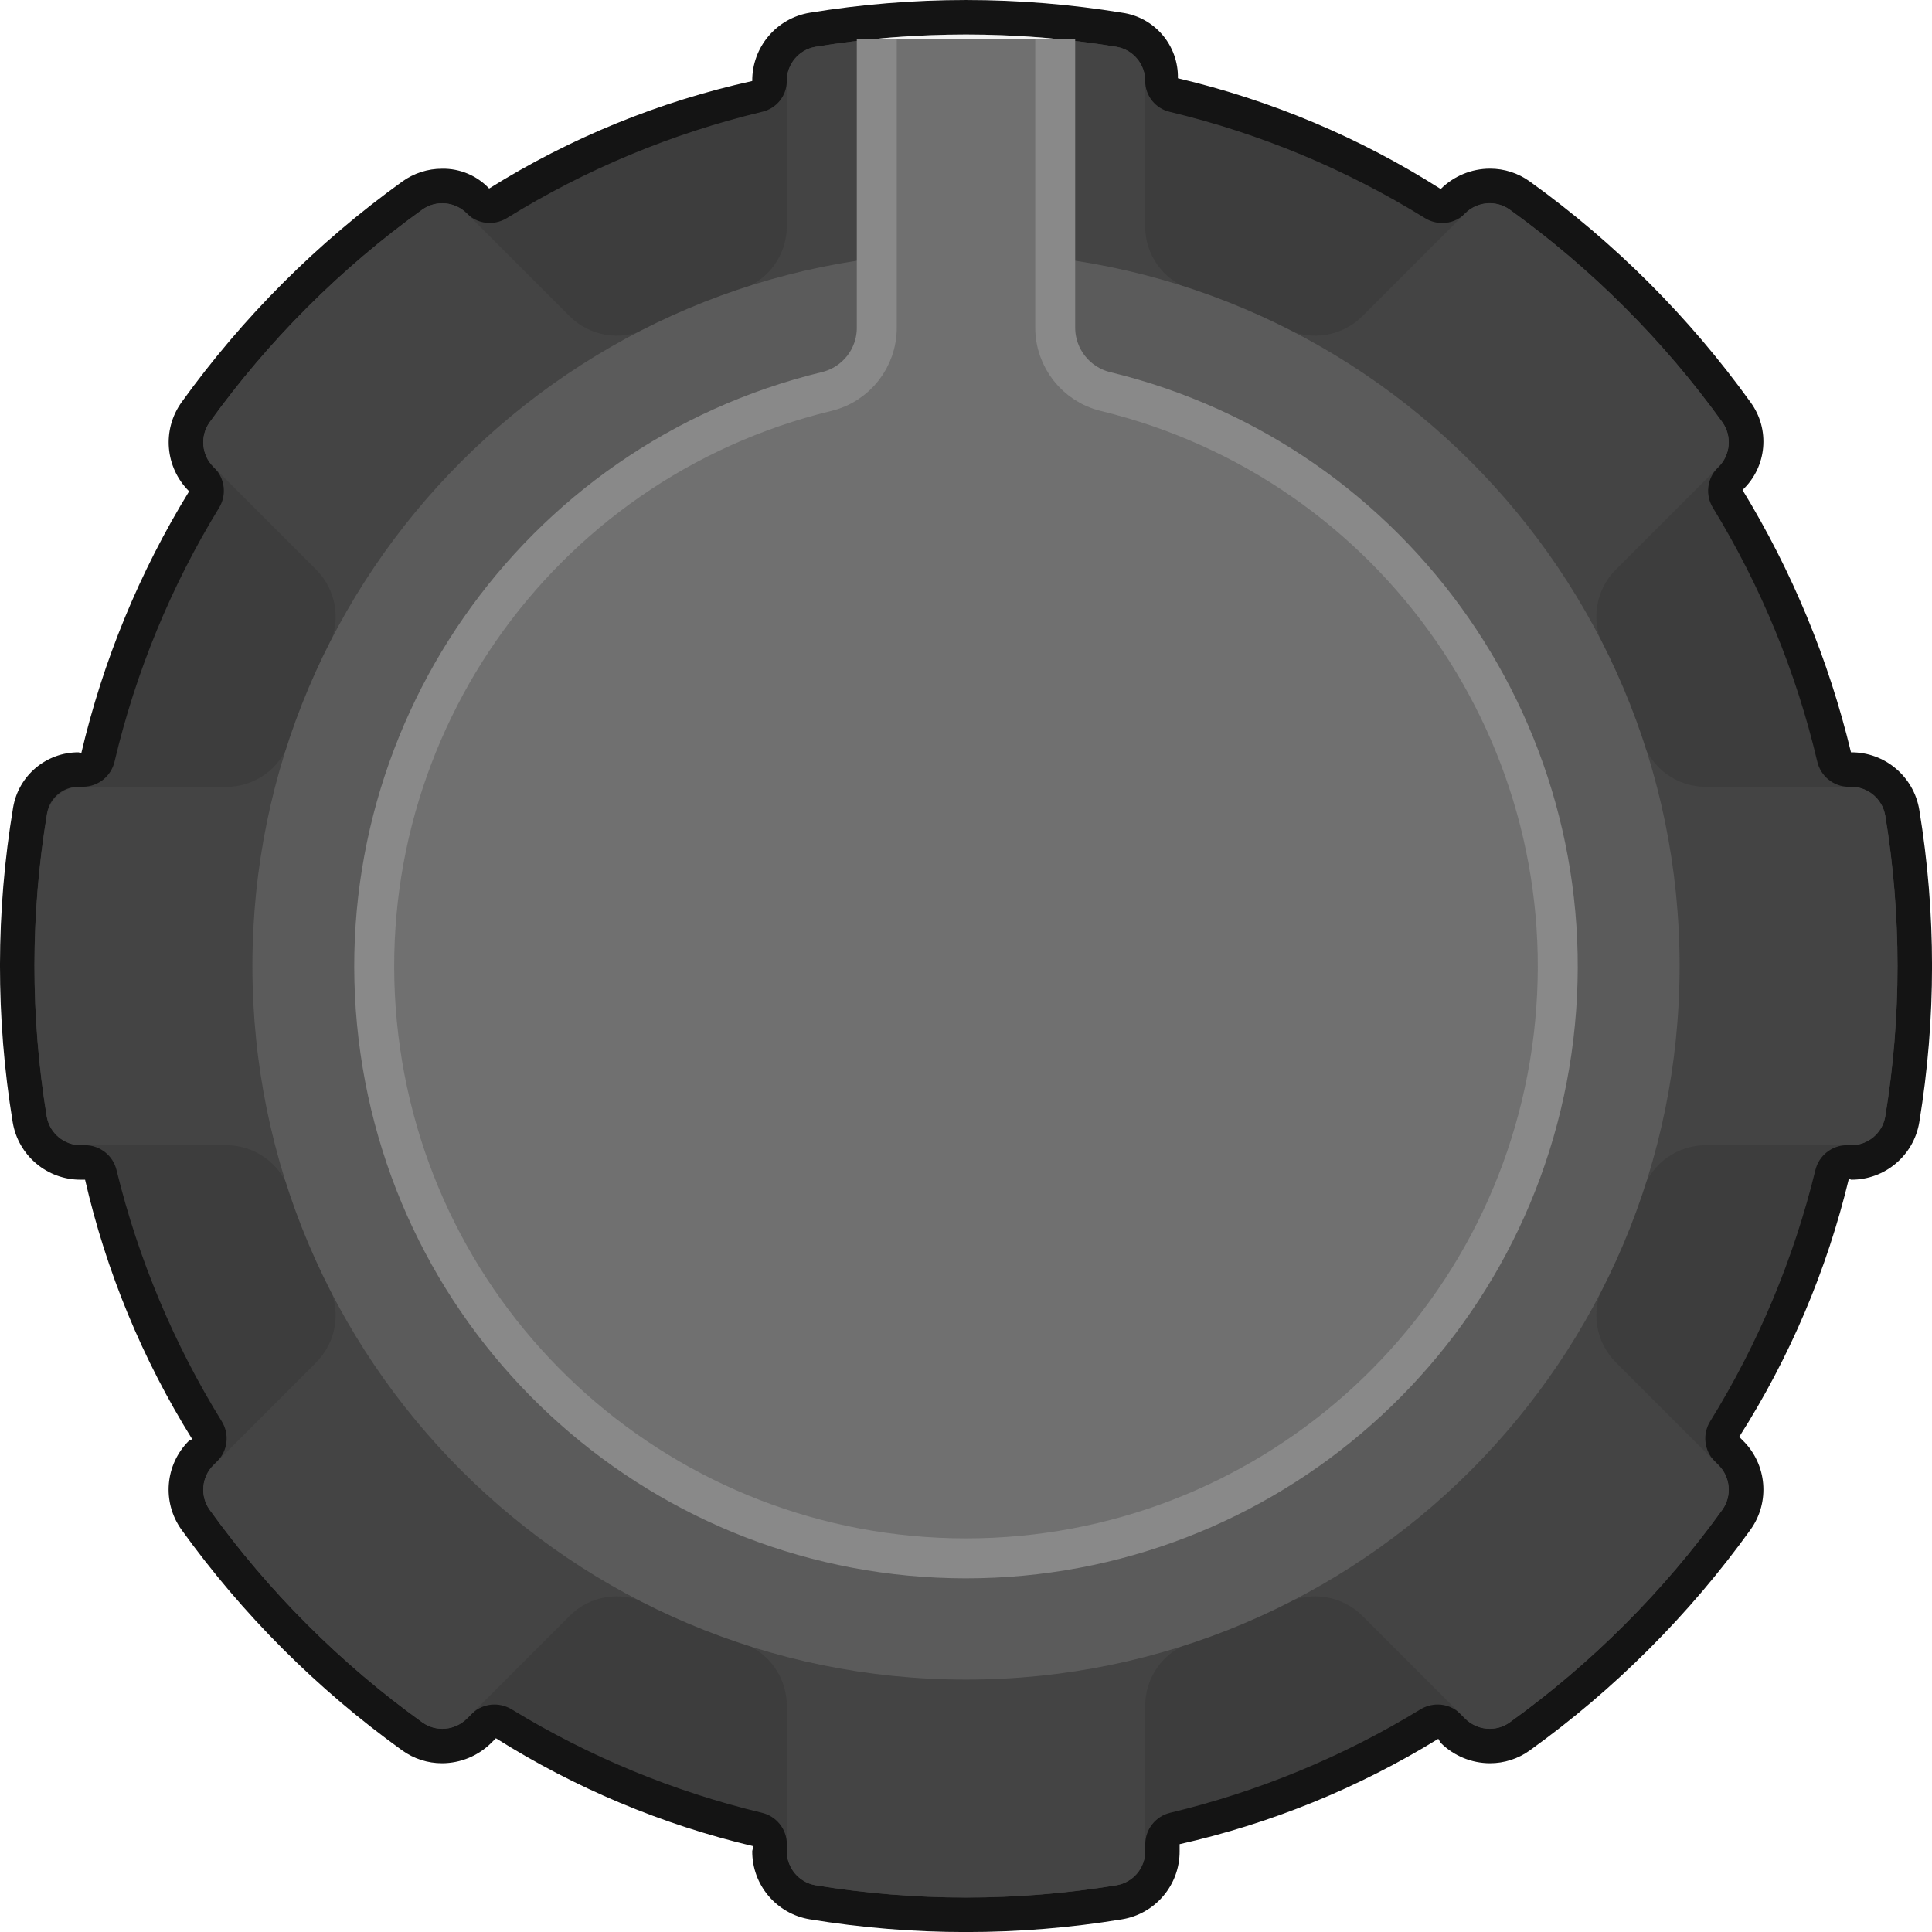
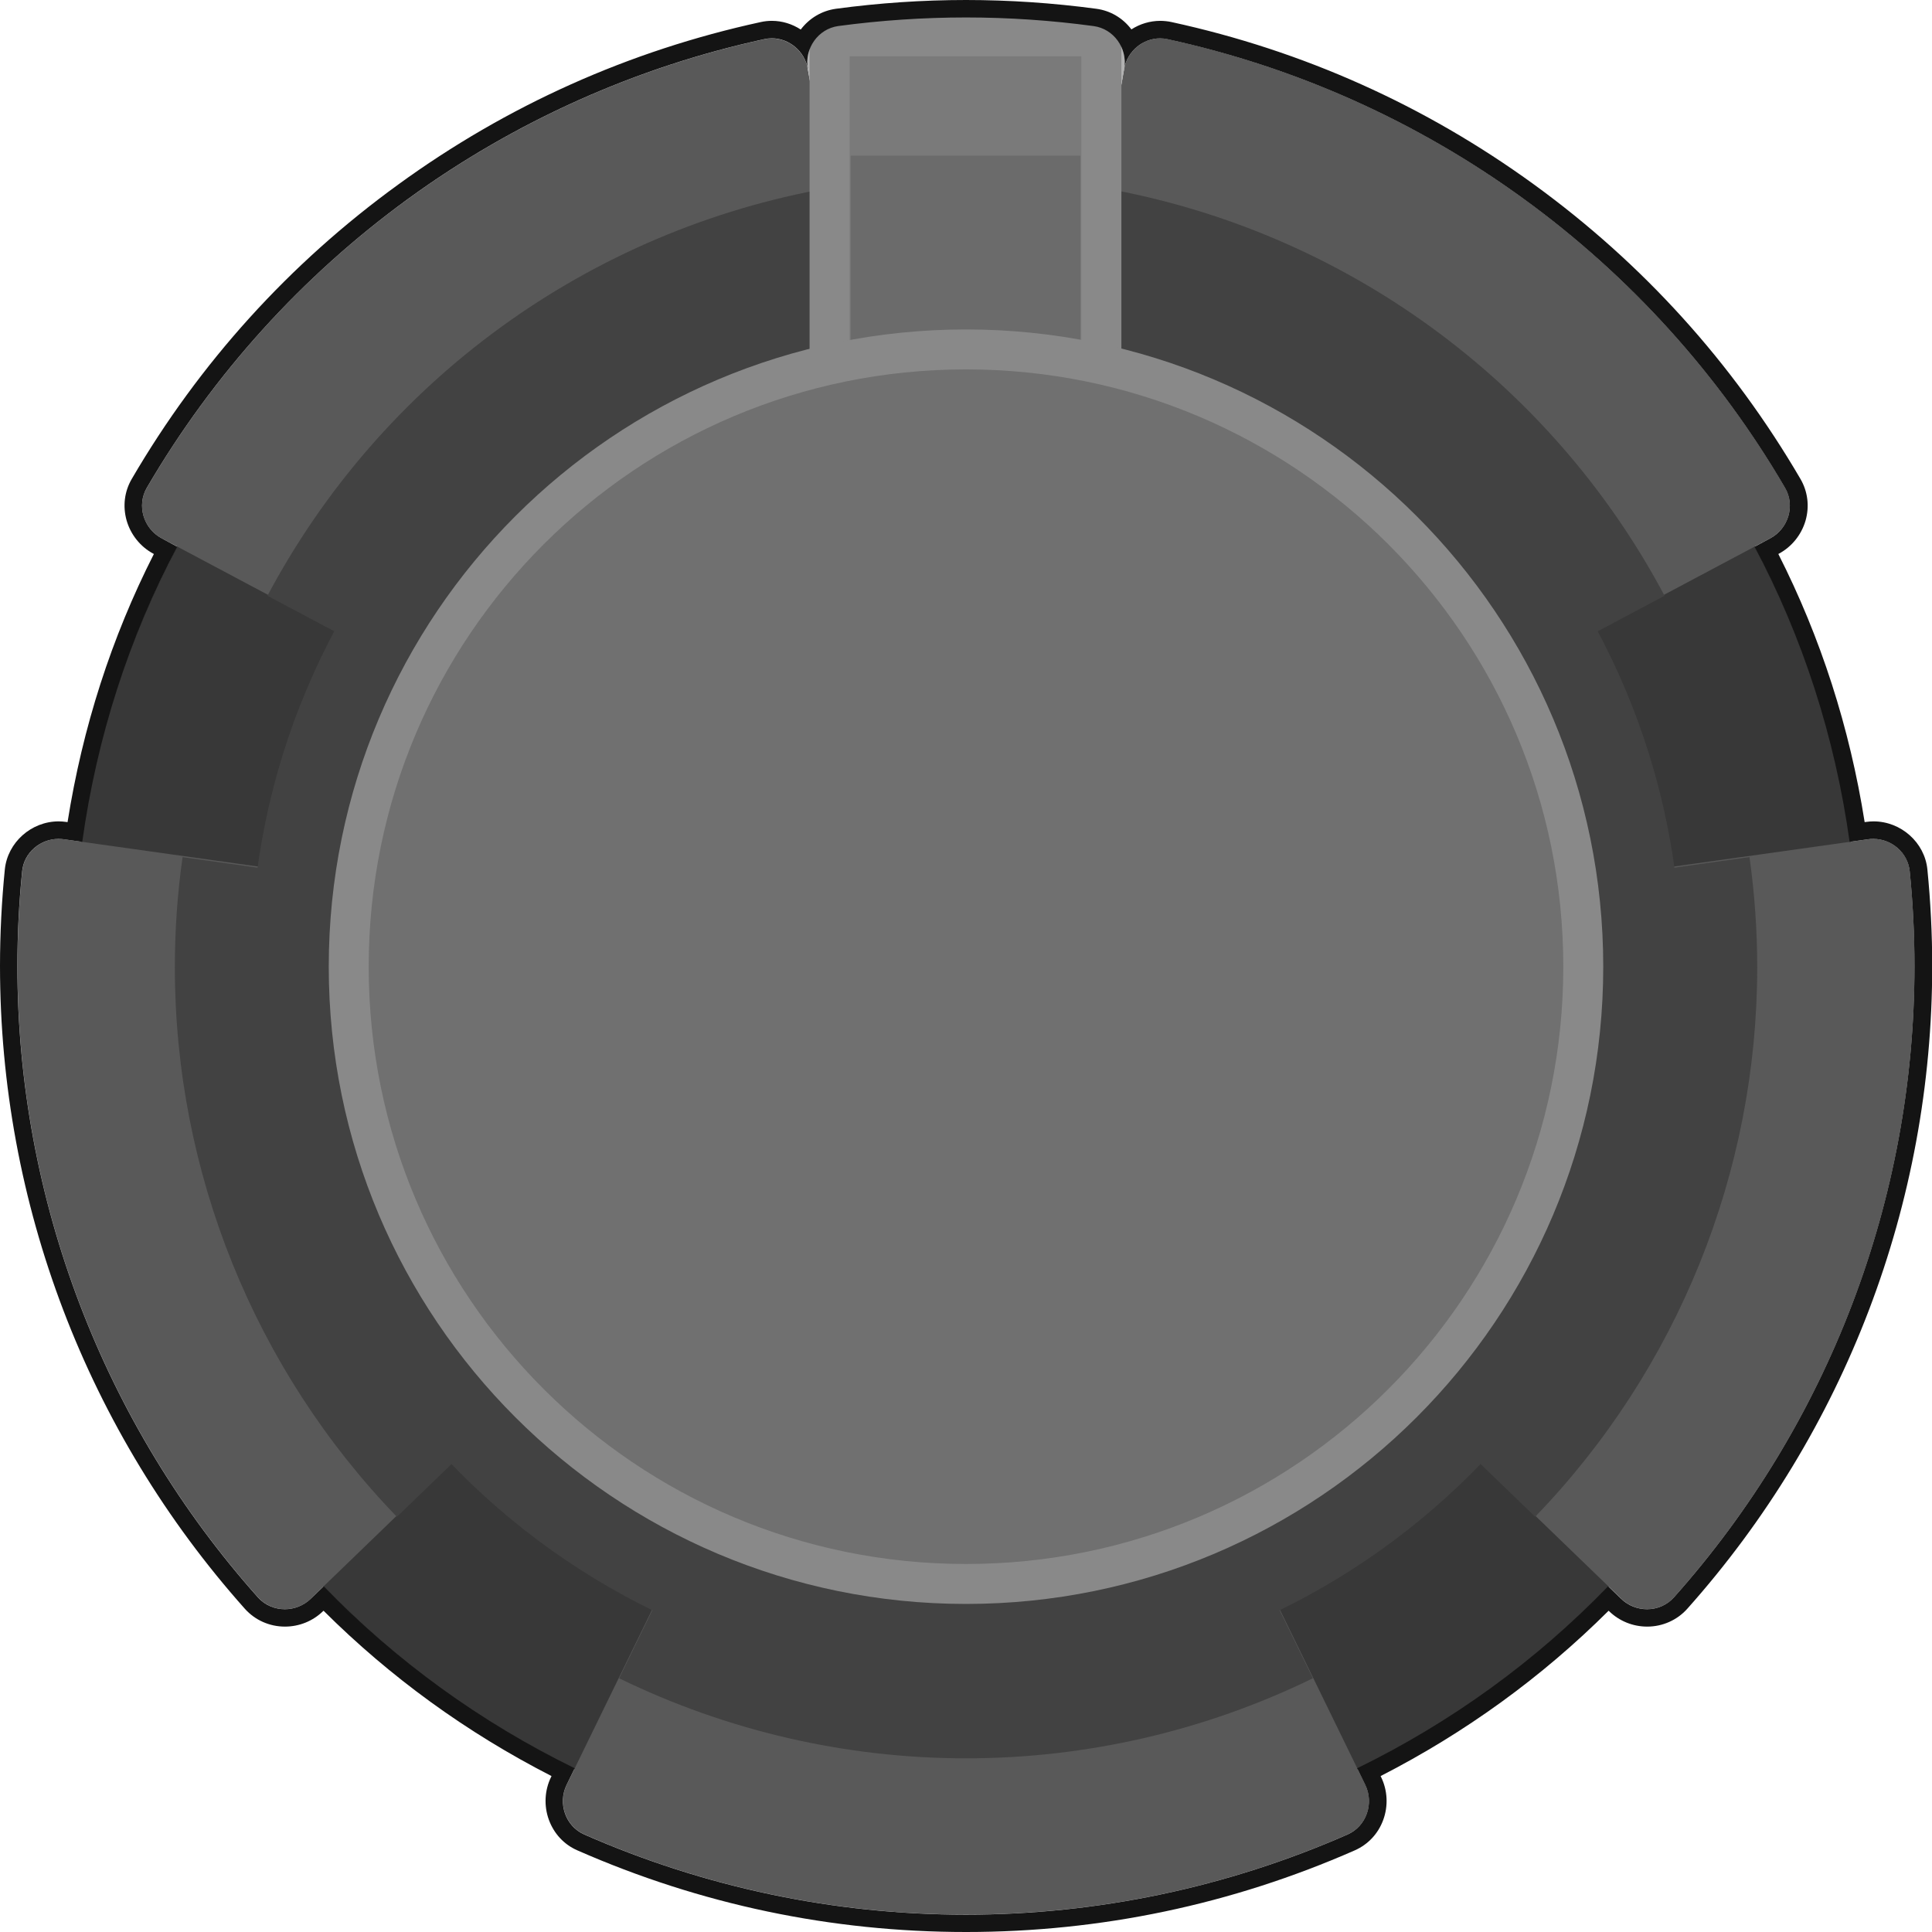
- <svg xmlns="http://www.w3.org/2000/svg" id="Layer_1" data-name="Layer 1" width="28" height="28" viewBox="0 0 28 28">
+ <svg xmlns="http://www.w3.org/2000/svg" version="1.0" id="Layer_1" x="0px" y="0px" viewBox="0 0 28 28" enable-background="new 0 0 28 28" xml:space="preserve">
  <g>
    <g>
-       <path d="M14,27.75a13.806,13.806,0,0,1-2.223-.181.747.747,0,0,1-.625-.744c0-.199-.072-.287-.174-.312a12.851,12.851,0,0,1-3.693-1.526.225.225,0,0,0-.121-.035.215.215,0,0,0-.153.063.839.839,0,0,1-.604.289.737.737,0,0,1-.433-.139A13.814,13.814,0,0,1,2.834,22.025a.758.758,0,0,1,.084-.97c.125-.126.137-.238.081-.329a12.804,12.804,0,0,1-1.552-3.705.224.224,0,0,0-.214-.175.766.766,0,0,1-.802-.623,13.734,13.734,0,0,1,.005-4.479.71.71,0,0,1,.705-.592c.166,0,.254-.072.278-.175A12.807,12.807,0,0,1,2.96,7.231a.219.219,0,0,0-.029-.274A.754.754,0,0,1,2.834,5.975a13.803,13.803,0,0,1,3.141-3.141.734.734,0,0,1,.432-.139.764.764,0,0,1,.537.223.217.217,0,0,0,.154.063.238.238,0,0,0,.123-.035A12.81,12.81,0,0,1,10.987,1.377a.211.211,0,0,0,.166-.203A.747.747,0,0,1,11.777.431a13.723,13.723,0,0,1,4.445,0,.747.747,0,0,1,.625.743.211.211,0,0,0,.166.203,12.818,12.818,0,0,1,3.767,1.568.235.235,0,0,0,.123.035.216.216,0,0,0,.154-.063.764.764,0,0,1,.536-.222.737.737,0,0,1,.432.139A13.8,13.8,0,0,1,25.166,5.975a.75.75,0,0,1-.082.968.224.224,0,0,0-.043.289,12.839,12.839,0,0,1,1.539,3.746.222.222,0,0,0,.214.175.758.758,0,0,1,.775.624,13.765,13.765,0,0,1,0,4.446.748.748,0,0,1-.744.624c-.159,0-.247.071-.271.174a12.838,12.838,0,0,1-1.553,3.707.221.221,0,0,0,.027.274.773.773,0,0,1,.138,1.022,13.795,13.795,0,0,1-3.141,3.142.74.74,0,0,1-.434.139.763.763,0,0,1-.535-.222c-.108-.108-.163-.131-.221-.131a.229.229,0,0,0-.122.035,12.848,12.848,0,0,1-3.693,1.526.222.222,0,0,0-.174.214.781.781,0,0,1-.625.842A13.794,13.794,0,0,1,14,27.75Z" transform="translate(-0.00002 0.00018)" style="fill: #3d3d3d" />
-       <path d="M14,.5a13.518,13.518,0,0,1,2.182.178.501.501,0,0,1,.415.497h0a.46.46,0,0,0,.358.446,12.599,12.599,0,0,1,3.694,1.538.483.483,0,0,0,.254.073.465.465,0,0,0,.33-.137.509.509,0,0,1,.359-.149.488.488,0,0,1,.286.092A13.577,13.577,0,0,1,24.963,6.121a.503.503,0,0,1-.057.646l-.014.014a.471.471,0,0,0-.065.581,12.592,12.592,0,0,1,1.51,3.673.471.471,0,0,0,.457.368h.031a.501.501,0,0,1,.497.415,13.471,13.471,0,0,1,0,4.364.501.501,0,0,1-.497.415h-.059a.471.471,0,0,0-.457.365,12.595,12.595,0,0,1-1.522,3.634.471.471,0,0,0,.064.583l.054.054a.503.503,0,0,1,.057.646,13.58,13.58,0,0,1-3.084,3.084.488.488,0,0,1-.286.092.509.509,0,0,1-.359-.149l-.067-.067a.464.464,0,0,0-.33-.136.483.483,0,0,0-.251.071,12.591,12.591,0,0,1-3.621,1.497.471.471,0,0,0-.366.457v.098a.501.501,0,0,1-.415.497,13.47,13.47,0,0,1-4.364,0,.501.501,0,0,1-.415-.497v-.098a.471.471,0,0,0-.366-.457,12.591,12.591,0,0,1-3.621-1.497.483.483,0,0,0-.251-.071.464.464,0,0,0-.33.136l-.067.067a.509.509,0,0,1-.359.149.488.488,0,0,1-.286-.092A13.551,13.551,0,0,1,3.037,21.879a.503.503,0,0,1,.057-.646l.054-.054a.471.471,0,0,0,.064-.583,12.594,12.594,0,0,1-1.522-3.634.471.471,0,0,0-.457-.365H1.174a.501.501,0,0,1-.497-.415,13.472,13.472,0,0,1,.005-4.397.463.463,0,0,1,.458-.383h.064a.471.471,0,0,0,.457-.368A12.593,12.593,0,0,1,3.173,7.362a.471.471,0,0,0-.065-.581l-.014-.014A.503.503,0,0,1,3.037,6.121,13.543,13.543,0,0,1,6.121,3.037a.488.488,0,0,1,.286-.092.509.509,0,0,1,.359.149.465.465,0,0,0,.33.137.483.483,0,0,0,.254-.073A12.599,12.599,0,0,1,11.045,1.62a.46.46,0,0,0,.358-.446h0A.501.501,0,0,1,11.818.678,13.523,13.523,0,0,1,14,.5m0-.5a14.075,14.075,0,0,0-2.263.184.996.996,0,0,0-.835.99A12.099,12.099,0,0,0,7.089,2.732a.913.913,0,0,0-.681-.287.984.984,0,0,0-.578.186,14.044,14.044,0,0,0-3.198,3.198.997.997,0,0,0,.109,1.291,12.901,12.901,0,0,0-1.564,3.8l-.035-.017a.959.959,0,0,0-.952.801A13.972,13.972,0,0,0,.184,16.263a.996.996,0,0,0,.99.834h.059a12.33,12.33,0,0,0,1.553,3.761l-.046.021a.997.997,0,0,0-.109,1.291,14.051,14.051,0,0,0,3.198,3.198.984.984,0,0,0,.578.186,1.015,1.015,0,0,0,.713-.295l.067-.067a12.331,12.331,0,0,0,3.732,1.565l-.017.069a.996.996,0,0,0,.834.99,13.97,13.97,0,0,0,4.526,0,.996.996,0,0,0,.834-.99V26.727A12.318,12.318,0,0,0,20.845,25.2l.035.059a1.015,1.015,0,0,0,.713.295.984.984,0,0,0,.578-.186,14.047,14.047,0,0,0,3.198-3.198.997.997,0,0,0-.109-1.292l-.054-.054A12.335,12.335,0,0,0,26.796,17.08l.03.017a.996.996,0,0,0,.99-.834,13.971,13.971,0,0,0,0-4.526.996.996,0,0,0-.99-.834,13.237,13.237,0,0,0-1.572-3.802.964.964,0,0,0,.115-1.273,14.044,14.044,0,0,0-3.198-3.198.984.984,0,0,0-.578-.186,1.015,1.015,0,0,0-.713.295A12.377,12.377,0,0,0,17.071,1.134.939.939,0,0,0,16.263.184,14.07,14.07,0,0,0,14-0Z" transform="translate(-0.00002 0.00018)" style="fill: #141414" />
+       <circle fill="#383838" cx="14" cy="14" r="12.947" />
+       <path fill="#595959" d="M14.186,12.943l2.106-11.944c0.052-0.294,0.339-0.495,0.63-0.432    c1.859,0.404,3.615,1.191,5.157,2.311c1.542,1.12,2.833,2.548,3.792,4.191    c0.15,0.258,0.048,0.593-0.216,0.733l-10.708,5.694C14.563,13.701,14.111,13.373,14.186,12.943z" />
+       <path fill="#595959" d="M15.063,13.851l12.013-1.688c0.293-0.041,0.572,0.168,0.602,0.463    c0.046,0.457,0.069,0.916,0.069,1.375c0,3.379-1.246,6.636-3.486,9.148    c-0.199,0.223-0.55,0.229-0.765,0.021l-8.724-8.424C14.458,14.443,14.631,13.911,15.063,13.851z" />
+       <path fill="#595959" d="M14.47,14.965l5.317,10.901c0.131,0.268,0.017,0.6-0.256,0.72    c-1.741,0.765-3.625,1.162-5.531,1.162s-3.79-0.396-5.531-1.162    c-0.273-0.12-0.387-0.452-0.256-0.72l5.317-10.901C13.721,14.573,14.279,14.573,14.47,14.965z" />
+       <path fill="#595959" d="M13.228,14.746l-8.724,8.424c-0.215,0.208-0.566,0.202-0.765-0.021    c-2.24-2.513-3.486-5.77-3.486-9.148c0-0.459,0.023-0.918,0.069-1.375    c0.03-0.295,0.308-0.504,0.602-0.463l12.013,1.688C13.369,13.911,13.542,14.443,13.228,14.746z" />
+       <path fill="#595959" d="M13.052,13.496L2.344,7.802C2.08,7.662,1.978,7.327,2.128,7.07    C3.087,5.427,4.378,3.999,5.92,2.879s3.299-1.907,5.157-2.311c0.292-0.063,0.579,0.138,0.63,0.432    l2.106,11.944C13.889,13.373,13.437,13.701,13.052,13.496z" />
    </g>
-     <path d="M27.322,11.818a.501.501,0,0,0-.497-.415H24.727a.966.966,0,0,1-.92-.655A10.256,10.256,0,0,0,23.235,9.364a.966.966,0,0,1,.187-1.114l1.484-1.484a.502.502,0,0,0,.057-.646,13.579,13.579,0,0,0-3.084-3.084.502.502,0,0,0-.646.057L19.749,4.578a.966.966,0,0,1-1.114.187,10.258,10.258,0,0,0-1.384-.572.966.966,0,0,1-.655-.92V1.174A.501.501,0,0,0,16.182.678a13.474,13.474,0,0,0-4.364,0,.501.501,0,0,0-.415.497V3.273a.966.966,0,0,1-.655.92,10.253,10.253,0,0,0-1.383.572.966.966,0,0,1-1.114-.187L6.767,3.094a.502.502,0,0,0-.646-.057A13.545,13.545,0,0,0,3.037,6.121a.502.502,0,0,0,.057.646L4.578,8.251a.966.966,0,0,1,.187,1.114,10.266,10.266,0,0,0-.572,1.384.966.966,0,0,1-.92.655H1.163a.488.488,0,0,0-.483.404A13.472,13.472,0,0,0,.678,16.182a.501.501,0,0,0,.497.415H3.273a.966.966,0,0,1,.92.655,10.258,10.258,0,0,0,.572,1.383A.966.966,0,0,1,4.578,19.749L3.094,21.233a.502.502,0,0,0-.057.646A13.549,13.549,0,0,0,6.121,24.963a.502.502,0,0,0,.646-.057l1.484-1.484a.966.966,0,0,1,1.114-.187,10.25,10.25,0,0,0,1.383.572.966.966,0,0,1,.655.92v2.098a.501.501,0,0,0,.415.497,13.473,13.473,0,0,0,4.364 0.0.501.501,0,0,0,.415-.497V24.727a.966.966,0,0,1,.655-.92,10.253,10.253,0,0,0,1.383-.572.966.966,0,0,1,1.114.187l1.484,1.484a.502.502,0,0,0,.646.057,13.579,13.579,0,0,0,3.084-3.084.502.502,0,0,0-.057-.646L23.422,19.749a.966.966,0,0,1-.187-1.114,10.256,10.256,0,0,0,.572-1.383.966.966,0,0,1,.92-.655H26.826a.501.501,0,0,0,.497-.415,13.473,13.473,0,0,0,0-4.364Z" transform="translate(-0.00002 0.00018)" style="fill: #444" />
-     <circle cx="14" cy="14" r="10.342" style="fill: #5b5b5b" />
-     <path d="M15.293.562V14H12.707V.562S13.27.5,14,.5,15.293.562,15.293.562Z" transform="translate(-0.00002 0.00018)" style="fill: #f3f3f3" />
-     <path d="M12.707.562v4.186a.949.949,0,0,1-.723.925,8.576,8.576,0,1,0,4.04.002.954.954,0,0,1-.731-.927V.562" transform="translate(-0.00002 0.00018)" style="fill: #707070;stroke: #898989;stroke-miterlimit: 10;stroke-width: 0.579px" />
+     <path fill="#424242" d="M14,14.017l1.991-11.292c1.715,0.302,3.34,0.992,4.749,2.016   s2.567,2.355,3.384,3.893L14,14.017z" />
+     <path fill="#424242" d="M14,14.017l11.355-1.596c0.074,0.529,0.112,1.062,0.112,1.596   c0,2.971-1.155,5.828-3.218,7.965L14,14.017z" />
+     <path fill="#424242" d="M14,14.017l5.027,10.306c-1.566,0.764-3.285,1.16-5.027,1.16   s-3.461-0.397-5.027-1.16L14,14.017z" />
+     <path fill="#424242" d="M14,14.017L5.752,21.983c-2.064-2.137-3.218-4.995-3.218-7.965   c0-0.534,0.037-1.067,0.112-1.596L14,14.017z" />
+     <path fill="#424242" d="M14,14.017L3.876,8.634c0.818-1.538,1.975-2.87,3.384-3.893   s3.033-1.713,4.749-2.016L14,14.017z" />
+     <circle fill="#424242" cx="14" cy="14.017" r="10.367" />
+     <g>
+       <path fill="#FCFCFC" d="M14,11.196c-0.046,0-0.199-0.014-0.23-0.193L11.996,0.946    c-0.012-0.065,0.004-0.133,0.043-0.186c0.038-0.051,0.091-0.083,0.15-0.091    c0.599-0.081,1.208-0.122,1.811-0.122c0.602,0,1.211,0.041,1.811,0.123    c0.059,0.008,0.113,0.04,0.15,0.091c0.039,0.054,0.055,0.122,0.044,0.187L14.231,11.002    C14.199,11.182,14.046,11.196,14,11.196z" />
+       <path fill="#B2B2B2" d="M14,0.84c0.568,0,1.142,0.037,1.706,0.111l-1.706,9.674l-1.72-9.672    C12.848,0.878,13.427,0.84,14,0.84 M14,0.253c-0.619,0-1.237,0.042-1.85,0.125    c-0.295,0.04-0.494,0.326-0.443,0.619l1.773,10.056c0.051,0.291,0.285,0.436,0.52,0.436    c0.234,0,0.468-0.145,0.52-0.436l1.773-10.056c0.052-0.293-0.148-0.579-0.443-0.619    C15.237,0.295,14.619,0.253,14,0.253L14,0.253z" />
+     </g>
+     <g>
+       <path fill="#7A7A7A" d="M12.22,7.601c-0.109,0-0.197-0.089-0.197-0.197V0.723    c0-0.109,0.089-0.197,0.197-0.197h3.544c0.11,0,0.199,0.089,0.199,0.197v6.681    c0,0.109-0.089,0.197-0.199,0.197h-3.544V7.601z" />
+       <path fill="#898989" d="M15.672,0.816v6.495h-3.359V0.816H15.672 M15.765,0.236h-3.545    c-0.269,0-0.487,0.218-0.487,0.487v6.681c0,0.269,0.218,0.487,0.487,0.487h3.545    c0.269,0,0.487-0.218,0.487-0.487v-6.681C16.252,0.454,16.034,0.236,15.765,0.236L15.765,0.236z" />
+     </g>
+     <g opacity="0.36">
+       <rect x="12.328" y="2.256" fill="#4F4F4F" width="3.33" height="5.636" />
+     </g>
+     <circle fill="#707070" stroke="#898989" stroke-width="0.579" stroke-miterlimit="10" cx="14" cy="14.01" r="8.946" />
+     <g>
+       <path fill="#141414" d="M14,0.253c0.619,0,1.237,0.042,1.85,0.125    c0.293,0.04,0.491,0.322,0.444,0.613c-0.001,0.003-0.001,0.005-0.002,0.008l-0.046,0.262    l0.046-0.264c0-0.002,0.001-0.004,0.001-0.006c0.049-0.253,0.272-0.435,0.52-0.435    c0.036,0,0.072,0.004,0.108,0.012c1.859,0.404,3.615,1.191,5.157,2.311    c1.542,1.12,2.833,2.548,3.792,4.191c0.151,0.258,0.048,0.593-0.216,0.733l-0.226,0.121    c0.696,1.307,1.165,2.751,1.378,4.277l0.269-0.038c0.025-0.004,0.05-0.005,0.074-0.005    c0.265,0,0.5,0.198,0.528,0.468c0.046,0.457,0.069,0.916,0.069,1.375    c0,3.379-1.246,6.636-3.486,9.149c-0.103,0.115-0.246,0.172-0.39,0.172    c-0.135,0-0.271-0.05-0.375-0.151l-0.189-0.182c-1.043,1.08-2.273,1.972-3.637,2.638l0.117,0.24    c0.131,0.268,0.017,0.6-0.256,0.72c-1.741,0.765-3.625,1.162-5.531,1.162    s-3.789-0.396-5.531-1.162c-0.273-0.12-0.387-0.452-0.256-0.72l0.117-0.24    c-1.364-0.667-2.594-1.558-3.637-2.638l-0.189,0.182c-0.104,0.1-0.24,0.151-0.375,0.151    c-0.144,0-0.287-0.057-0.39-0.172c-2.24-2.513-3.486-5.77-3.486-9.149    c0-0.459,0.023-0.918,0.069-1.375c0.027-0.27,0.263-0.468,0.528-0.468    c0.024,0,0.049,0.002,0.074,0.005l0.269,0.038c0.213-1.526,0.681-2.97,1.378-4.277L2.344,7.802    c-0.264-0.14-0.366-0.475-0.216-0.733c0.959-1.643,2.25-3.07,3.792-4.191    c1.542-1.12,3.299-1.907,5.157-2.311c0.036-0.008,0.073-0.012,0.109-0.012    c0.251,0,0.476,0.186,0.522,0.443l-0-0.002c-0.052-0.293,0.148-0.579,0.443-0.619    C12.763,0.295,13.381,0.253,14,0.253 M14,0c-0.628,0-1.261,0.043-1.884,0.127    c-0.204,0.028-0.385,0.135-0.511,0.301c-0.123-0.08-0.268-0.126-0.419-0.126    c-0.054,0-0.109,0.006-0.162,0.018c-1.907,0.415-3.674,1.207-5.252,2.354    C4.193,3.82,2.893,5.256,1.909,6.942c-0.106,0.182-0.132,0.395-0.074,0.601    C1.894,7.749,2.036,7.926,2.225,8.026L2.23,8.029c-0.614,1.209-1.034,2.514-1.251,3.886    l-0.02-0.003c-0.037-0.005-0.073-0.008-0.109-0.008c-0.398-0-0.74,0.306-0.78,0.696    C0.024,13.063,0,13.534,0,14c0,3.44,1.261,6.749,3.55,9.317c0.146,0.163,0.356,0.257,0.579,0.257    c0.207,0,0.403-0.079,0.551-0.222l0.009-0.008c0.967,0.963,2.076,1.768,3.304,2.396l-0.007,0.015    c-0.094,0.192-0.105,0.418-0.031,0.62c0.074,0.201,0.22,0.358,0.413,0.442    c1.786,0.785,3.681,1.183,5.633,1.183c1.952,0,3.847-0.398,5.633-1.183    c0.193-0.085,0.34-0.242,0.413-0.442c0.074-0.202,0.063-0.428-0.031-0.62l-0.007-0.015    c1.228-0.629,2.337-1.433,3.304-2.396l0.009,0.008c0.148,0.143,0.344,0.222,0.551,0.222    c0.222,0,0.433-0.094,0.579-0.257c2.29-2.568,3.551-5.877,3.551-9.317    c0-0.466-0.024-0.937-0.07-1.4c-0.039-0.39-0.382-0.696-0.78-0.696    c-0.036,0-0.073,0.003-0.109,0.008l-0.02,0.003c-0.217-1.372-0.637-2.676-1.251-3.886l0.005-0.003    c0.189-0.1,0.331-0.277,0.39-0.483c0.058-0.205,0.032-0.419-0.074-0.601    c-0.984-1.685-2.283-3.121-3.862-4.268c-1.579-1.147-3.346-1.939-5.252-2.354    c-0.053-0.012-0.108-0.017-0.162-0.018c-0.153-0-0.298,0.045-0.421,0.124    c-0.125-0.166-0.306-0.272-0.509-0.299C15.261,0.043,14.627,0,14,0L14,0z" />
+     </g>
  </g>
</svg>
